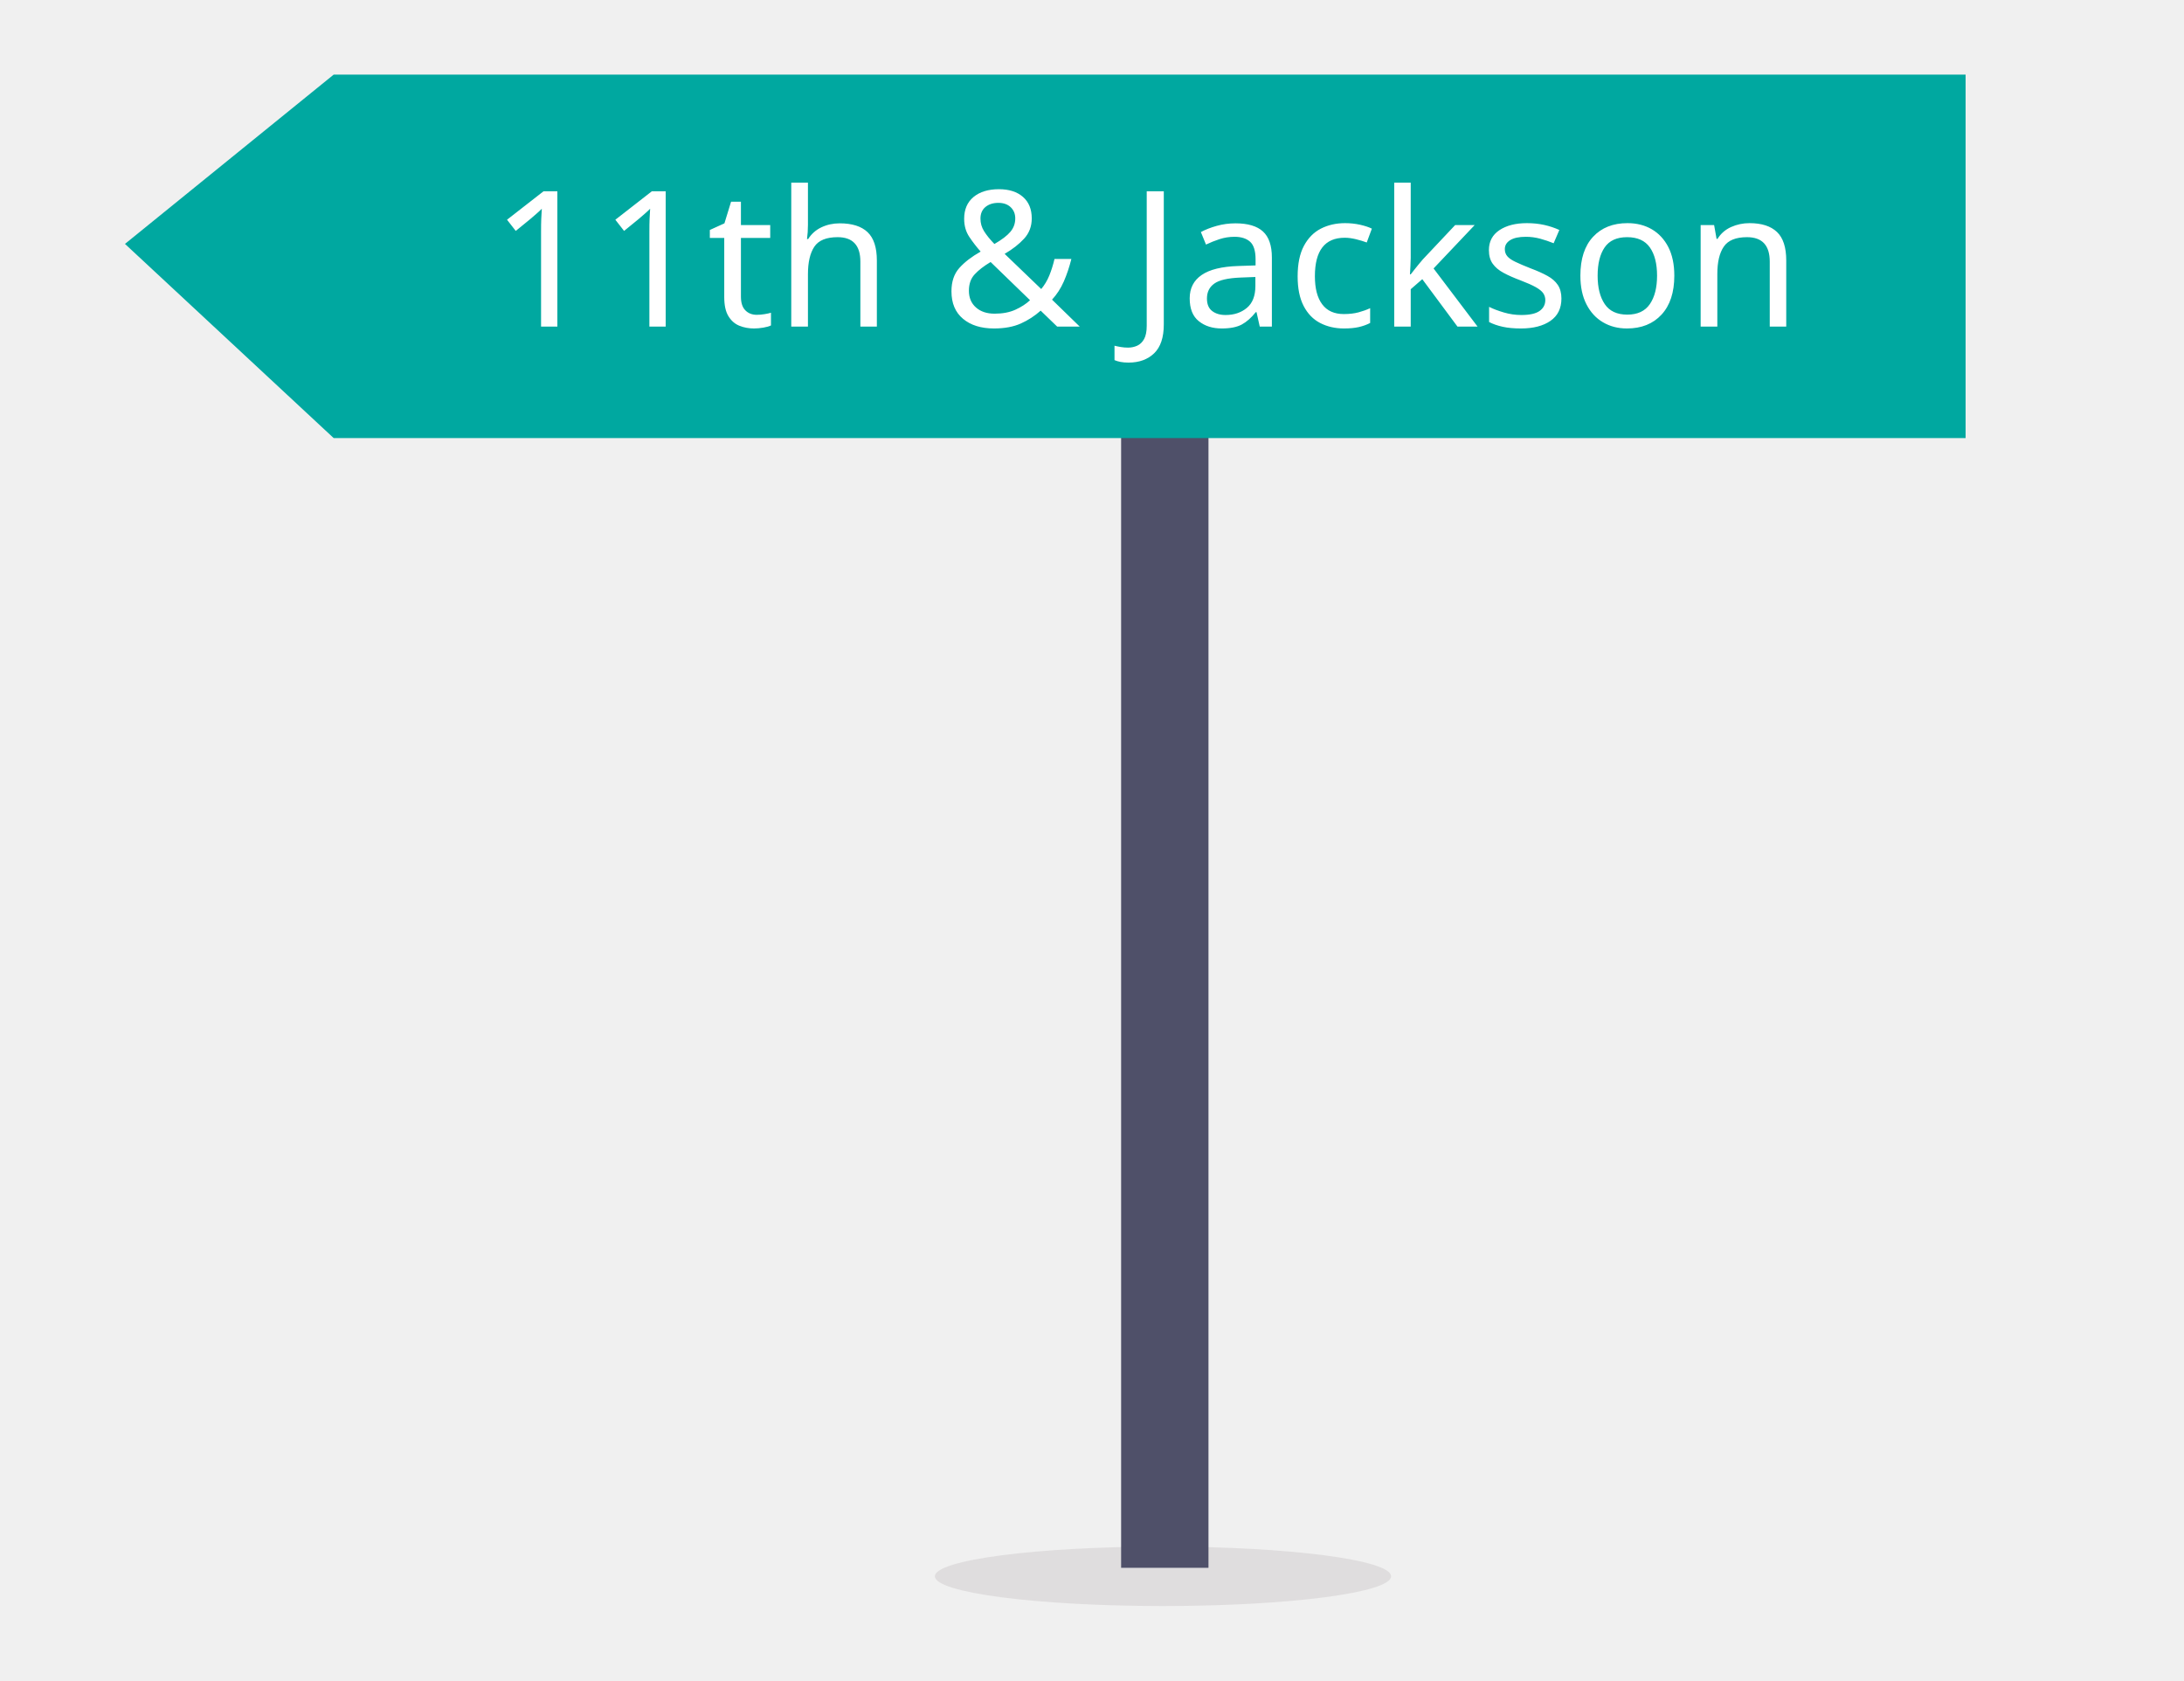
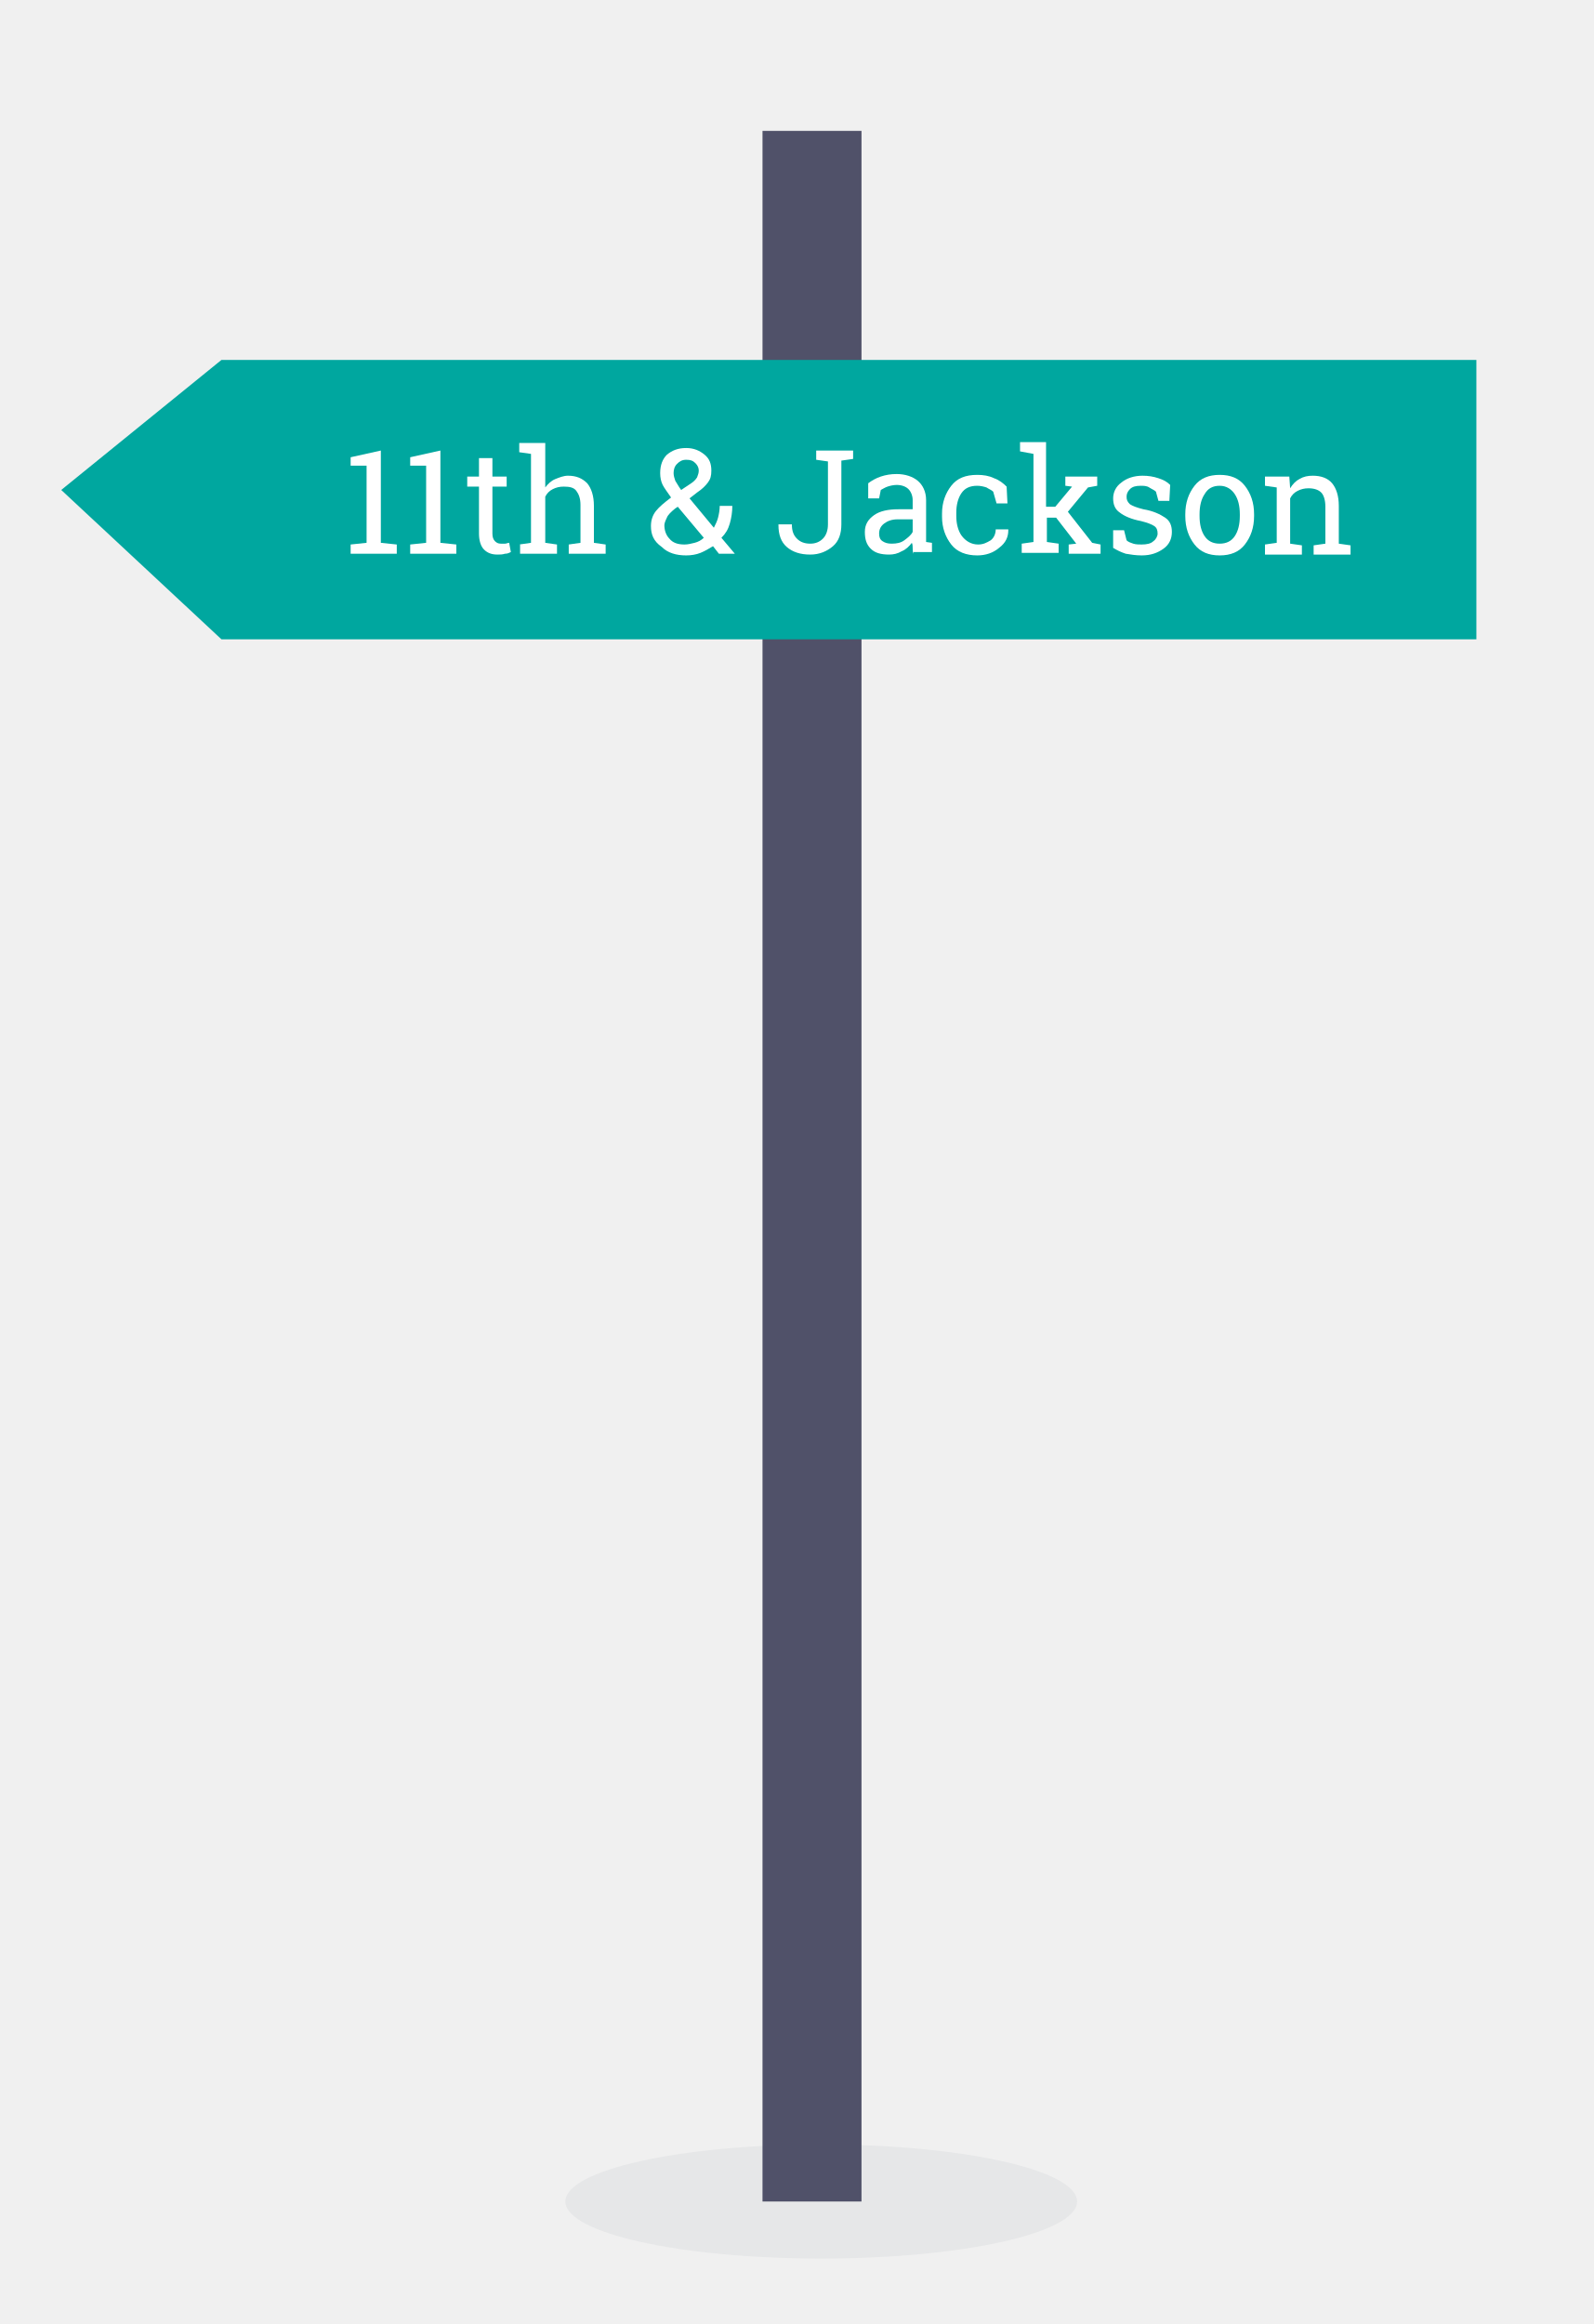
- <svg xmlns="http://www.w3.org/2000/svg" version="1.1" id="Layer_1" x="0px" y="0px" viewBox="0 0 360 277" style="enable-background:new 0 0 360 277;" xml:space="preserve">
+ <svg xmlns="http://www.w3.org/2000/svg" version="1.1" id="Layer_1" x="0px" y="0px" viewBox="94 42 190 277" style="enable-background:new 94 42 190 277;" xml:space="preserve">
  <style type="text/css">
- 	.st0{opacity:9.000000e-02;fill:#372128;}
- 	.st1{fill:#4F5069;}
- 	.st2{fill:#00A8A0;}
- 	.st3{fill:#FFFFFF;}
- 	.st4{font-family:'RobotoSlab-Regular';}
- 	.st5{font-size:31.215px;}
+ 	.st0{fill:#E6E7E8;}
+ 	.st1{fill:#505169;}
+ 	.st2{fill:#00A79F;}
+ 	.st3{enable-background:new    ;}
+ 	.st4{fill:#FFFFFF;}
</style>
  <g>
-     <ellipse class="st0" cx="191.7" cy="259.8" rx="37.6" ry="4.9" />
-     <rect x="184.8" y="60.9" class="st1" width="14.4" height="197.5" />
-     <polygon class="st2" points="324,72.2 55,72.2 20.6,40.2 55,12.3 324,12.3  " />
+     <ellipse class="st0" cx="191.9" cy="304.4" rx="30.5" ry="6.8" />
+     <rect x="184.9" y="57.6" class="st1" width="11.8" height="246.8" />
    <g>
-       <text transform="matrix(1 0 0 1 80.795 53.8244)" class="st3 st4 st5">11th &amp; Jackson</text>
+       <polygon class="st2" points="270,118.2 120.4,118.2 101.3,100.4 120.4,84.9 270,84.9   " />
+       <g>
+         <g class="st3">
+           <path class="st4" d="M135.8,106.9l1.9-0.2v-9.2l-1.9,0v-1l3.6-0.8v11l1.9,0.2v1.1h-5.5V106.9z" />
+           <path class="st4" d="M142.9,106.9l1.9-0.2v-9.2l-1.9,0v-1l3.6-0.8v11l1.9,0.2v1.1h-5.5V106.9z" />
+           <path class="st4" d="M152.7,96.6v2.2h1.7v1.2h-1.7v5.6c0,0.4,0.1,0.7,0.3,0.9c0.2,0.2,0.4,0.3,0.7,0.3c0.1,0,0.3,0,0.5,0      c0.2,0,0.3-0.1,0.5-0.1l0.2,1.1c-0.2,0.1-0.4,0.2-0.7,0.2c-0.3,0.1-0.6,0.1-0.9,0.1c-0.7,0-1.2-0.2-1.6-0.6      c-0.4-0.4-0.6-1.1-0.6-1.9v-5.6h-1.4v-1.2h1.4v-2.2H152.7z" />
+           <path class="st4" d="M155.9,106.9l1.4-0.2V96.1l-1.4-0.2v-1.1h3.1v5.3c0.3-0.4,0.7-0.8,1.2-1c0.5-0.2,1-0.4,1.5-0.4      c1,0,1.7,0.3,2.3,0.9c0.5,0.6,0.8,1.5,0.8,2.7v4.4l1.4,0.2v1.1h-4.4v-1.1l1.4-0.2v-4.5c0-0.8-0.2-1.3-0.5-1.7      c-0.3-0.4-0.8-0.5-1.5-0.5c-0.5,0-0.9,0.1-1.3,0.3c-0.4,0.2-0.7,0.5-0.9,0.9v5.5l1.4,0.2v1.1h-4.4V106.9z" />
+           <path class="st4" d="M171.6,104.7c0-0.7,0.2-1.3,0.6-1.8c0.4-0.5,1-1,1.8-1.6c-0.4-0.6-0.8-1.1-1-1.5c-0.2-0.4-0.3-0.9-0.3-1.4      c0-1,0.3-1.7,0.8-2.2c0.6-0.5,1.3-0.8,2.3-0.8c0.9,0,1.6,0.3,2.2,0.8c0.6,0.5,0.8,1.1,0.8,1.9c0,0.6-0.1,1-0.4,1.4      c-0.3,0.4-0.7,0.8-1.3,1.2l-0.9,0.7l2.9,3.5c0.2-0.4,0.4-0.8,0.5-1.2c0.1-0.4,0.2-0.9,0.2-1.4h1.5c0,0.7-0.1,1.4-0.3,2.1      s-0.5,1.2-1,1.7l1.6,1.9l0,0h-1.9l-0.7-0.9c-0.5,0.3-1,0.6-1.5,0.8c-0.5,0.2-1.1,0.3-1.7,0.3c-1.2,0-2.2-0.3-2.9-1      C171.9,106.5,171.6,105.7,171.6,104.7z M175.6,106.9c0.4,0,0.8-0.1,1.2-0.2c0.4-0.1,0.8-0.3,1.1-0.6l-3.1-3.7l-0.3,0.2      c-0.5,0.4-0.9,0.8-1,1.1c-0.2,0.4-0.3,0.7-0.3,0.9c0,0.6,0.2,1.2,0.6,1.6C174.2,106.7,174.8,106.9,175.6,106.9z M174.3,98.4      c0,0.3,0.1,0.6,0.2,0.9c0.2,0.3,0.4,0.7,0.7,1.1l1.2-0.8c0.3-0.2,0.5-0.4,0.7-0.7c0.1-0.3,0.2-0.5,0.2-0.8      c0-0.3-0.1-0.6-0.4-0.9c-0.3-0.3-0.6-0.4-1.1-0.4c-0.5,0-0.8,0.2-1.1,0.5C174.4,97.6,174.3,98,174.3,98.4z" />
+           <path class="st4" d="M195.7,95.6v1.1l-1.4,0.2v7.6c0,1.1-0.3,2-1,2.6c-0.7,0.6-1.6,1-2.7,1c-1.2,0-2.1-0.3-2.8-0.9      c-0.7-0.6-1-1.5-1-2.6l0-0.1h1.6c0,0.8,0.2,1.3,0.6,1.7c0.4,0.4,0.9,0.6,1.6,0.6c0.6,0,1.1-0.2,1.5-0.6c0.4-0.4,0.6-1,0.6-1.7      V97l-1.4-0.2v-1.1h3.1H195.7z" />
+           <path class="st4" d="M202.9,108c-0.1-0.2-0.1-0.5-0.1-0.7c0-0.2,0-0.4-0.1-0.6c-0.3,0.4-0.7,0.8-1.2,1c-0.5,0.3-1,0.4-1.5,0.4      c-1,0-1.7-0.2-2.2-0.7c-0.5-0.5-0.7-1.1-0.7-2c0-0.9,0.4-1.5,1.1-2c0.7-0.5,1.7-0.7,2.9-0.7h1.7v-1.1c0-0.5-0.2-1-0.5-1.3      c-0.3-0.3-0.8-0.5-1.4-0.5c-0.4,0-0.8,0.1-1.1,0.2c-0.3,0.1-0.6,0.3-0.8,0.4l-0.2,1h-1.3v-1.8c0.4-0.3,0.9-0.6,1.5-0.8      c0.6-0.2,1.2-0.3,1.9-0.3c1,0,1.9,0.3,2.5,0.8c0.6,0.5,1,1.3,1,2.3v4.4c0,0.1,0,0.2,0,0.3c0,0.1,0,0.2,0,0.3l0.7,0.1v1.1H202.9z       M200.3,106.8c0.6,0,1.1-0.1,1.5-0.4s0.8-0.6,1-1v-1.5H201c-0.7,0-1.2,0.2-1.6,0.5c-0.4,0.3-0.6,0.7-0.6,1.2      c0,0.4,0.1,0.7,0.4,0.9S199.8,106.8,200.3,106.8z" />
+           <path class="st4" d="M210.6,106.9c0.6,0,1-0.2,1.5-0.5c0.4-0.3,0.6-0.8,0.6-1.3h1.5l0,0.1c0,0.8-0.3,1.5-1.1,2.1      c-0.7,0.6-1.6,0.9-2.6,0.9c-1.3,0-2.4-0.4-3.1-1.3c-0.7-0.9-1.1-2-1.1-3.3v-0.4c0-1.3,0.4-2.4,1.1-3.3c0.7-0.9,1.7-1.3,3.1-1.3      c0.7,0,1.4,0.1,2,0.4c0.6,0.2,1.1,0.6,1.5,1l0.1,2h-1.3l-0.4-1.4c-0.2-0.2-0.5-0.3-0.8-0.5c-0.3-0.1-0.7-0.2-1.1-0.2      c-0.9,0-1.5,0.3-1.9,0.9s-0.6,1.4-0.6,2.3v0.4c0,0.9,0.2,1.7,0.6,2.3C209.1,106.5,209.8,106.9,210.6,106.9z" />
+           <path class="st4" d="M215.6,95.8v-1.1h3.1v7.7h1.1l2-2.4l-0.8-0.1v-1.1h3.8v1.1l-1.1,0.2l-2.4,2.9l2.9,3.7l1,0.2v1.1h-3.8v-1.1      l0.9-0.1l-2.4-3.1h-1.1v2.9l1.4,0.2v1.1h-4.4v-1.1l1.4-0.2V96.1L215.6,95.8z" />
+           <path class="st4" d="M233.4,101.7h-1.3l-0.3-1.1c-0.2-0.2-0.5-0.3-0.8-0.5s-0.7-0.2-1-0.2c-0.6,0-1,0.1-1.3,0.4      c-0.3,0.3-0.4,0.6-0.4,0.9c0,0.4,0.1,0.6,0.4,0.9c0.3,0.2,0.8,0.4,1.6,0.6c1.2,0.2,2,0.6,2.6,1c0.6,0.4,0.8,1,0.8,1.7      c0,0.8-0.3,1.5-1,2c-0.7,0.5-1.5,0.8-2.6,0.8c-0.7,0-1.3-0.1-1.9-0.2c-0.6-0.2-1-0.4-1.5-0.7l0-2.1h1.3l0.3,1.2      c0.2,0.2,0.5,0.3,0.8,0.4c0.3,0.1,0.7,0.1,1,0.1c0.6,0,1.1-0.1,1.4-0.4c0.3-0.2,0.5-0.6,0.5-0.9c0-0.4-0.1-0.7-0.4-0.9      c-0.3-0.2-0.8-0.4-1.6-0.6c-1.1-0.2-2-0.6-2.5-1c-0.6-0.4-0.8-1-0.8-1.7c0-0.7,0.3-1.4,1-1.9c0.6-0.5,1.5-0.8,2.5-0.8      c0.7,0,1.3,0.1,1.9,0.3c0.6,0.2,1,0.4,1.4,0.8L233.4,101.7z" />
+           <path class="st4" d="M235.3,103.3c0-1.4,0.4-2.5,1.1-3.4c0.7-0.9,1.7-1.3,3-1.3c1.3,0,2.3,0.4,3,1.3c0.7,0.9,1.1,2,1.1,3.4v0.2      c0,1.4-0.4,2.5-1.1,3.4c-0.7,0.9-1.7,1.3-3,1.3c-1.3,0-2.3-0.4-3-1.3c-0.7-0.9-1.1-2-1.1-3.4V103.3z M237,103.5      c0,1,0.2,1.8,0.6,2.4c0.4,0.6,1,0.9,1.8,0.9c0.8,0,1.4-0.3,1.8-0.9c0.4-0.6,0.6-1.4,0.6-2.4v-0.2c0-1-0.2-1.8-0.6-2.4      c-0.4-0.6-1-1-1.8-1c-0.8,0-1.4,0.3-1.8,1c-0.4,0.6-0.6,1.4-0.6,2.4V103.5z" />
+           <path class="st4" d="M244.8,106.9l1.4-0.2v-6.6l-1.4-0.2v-1.1h2.9l0.1,1.4c0.3-0.5,0.7-0.9,1.1-1.1c0.5-0.3,1-0.4,1.6-0.4      c1,0,1.8,0.3,2.3,0.9c0.5,0.6,0.8,1.5,0.8,2.7v4.5l1.4,0.2v1.1h-4.4v-1.1l1.4-0.2v-4.4c0-0.8-0.2-1.4-0.5-1.7      c-0.3-0.3-0.8-0.5-1.5-0.5c-0.5,0-0.9,0.1-1.3,0.3c-0.4,0.2-0.7,0.5-0.9,0.9v5.4l1.4,0.2v1.1h-4.4V106.9z" />
+         </g>
+       </g>
    </g>
  </g>
</svg>
